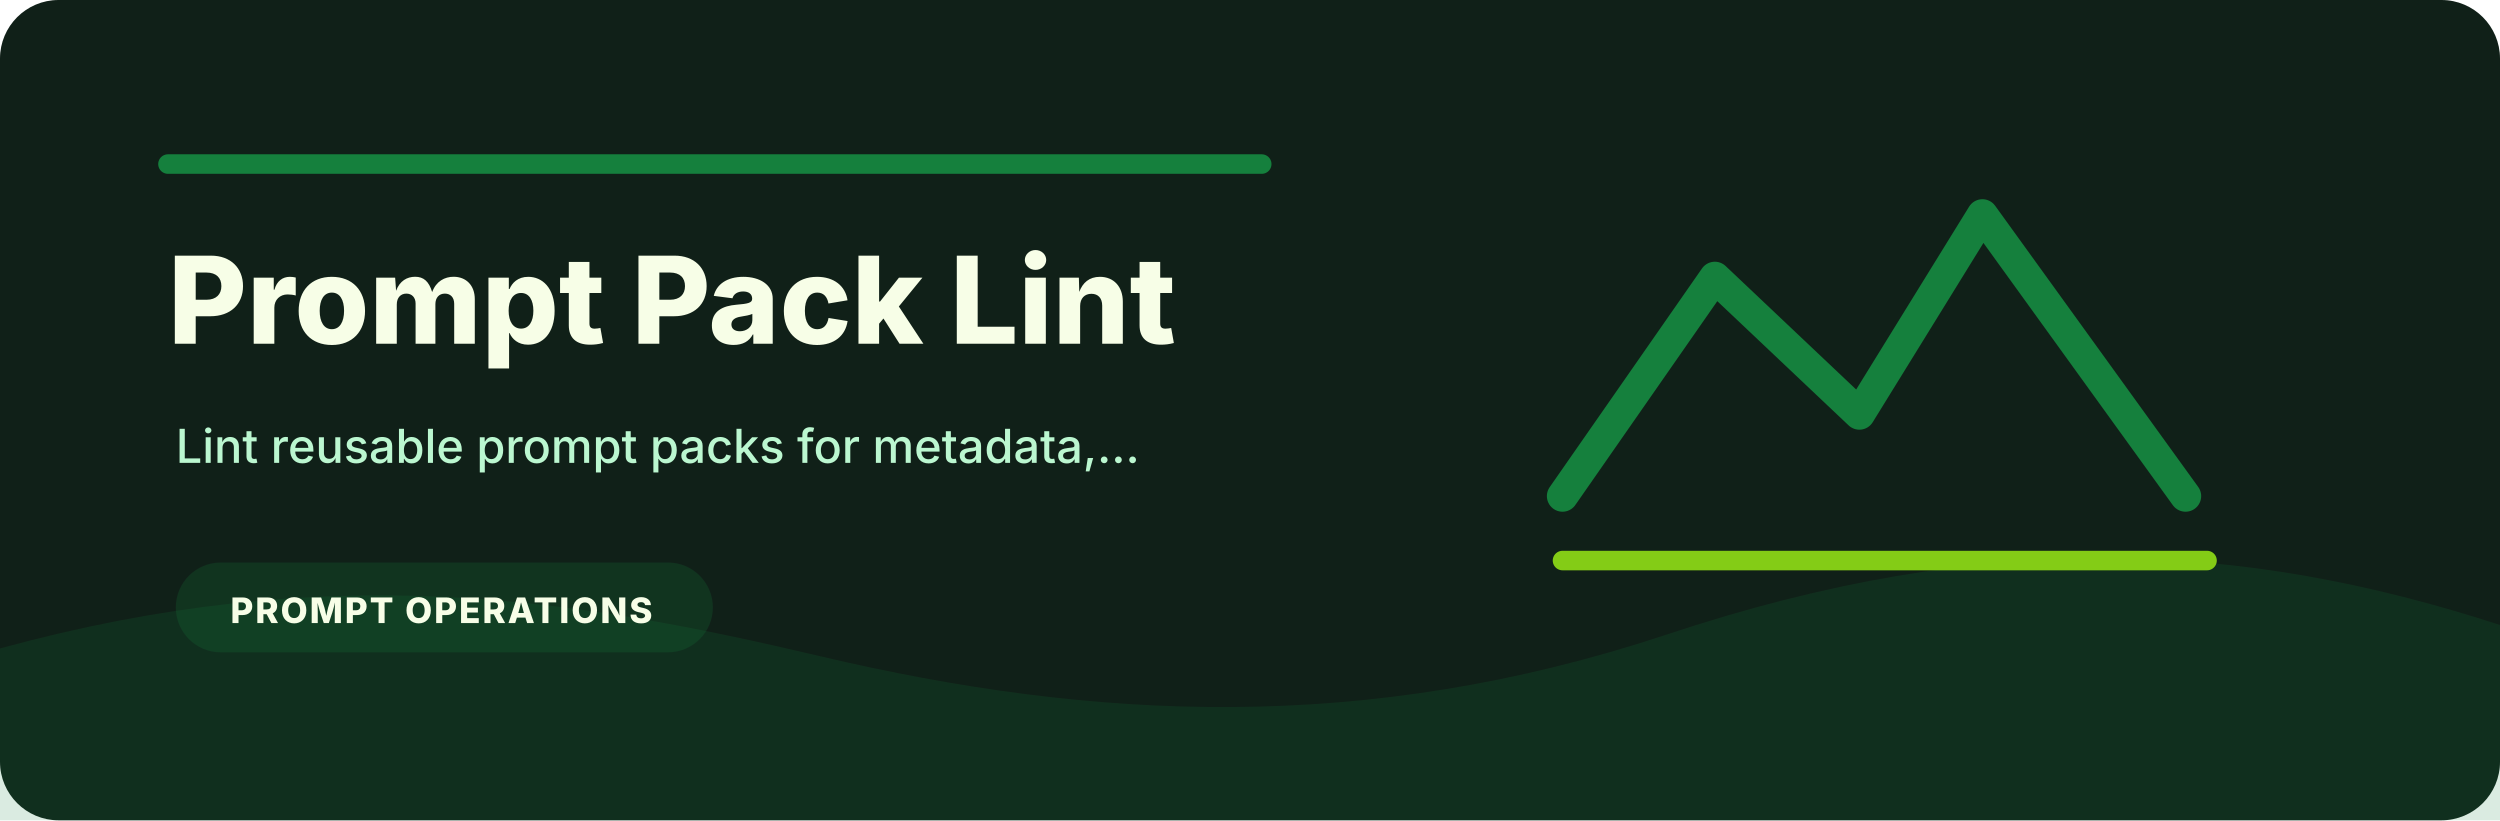
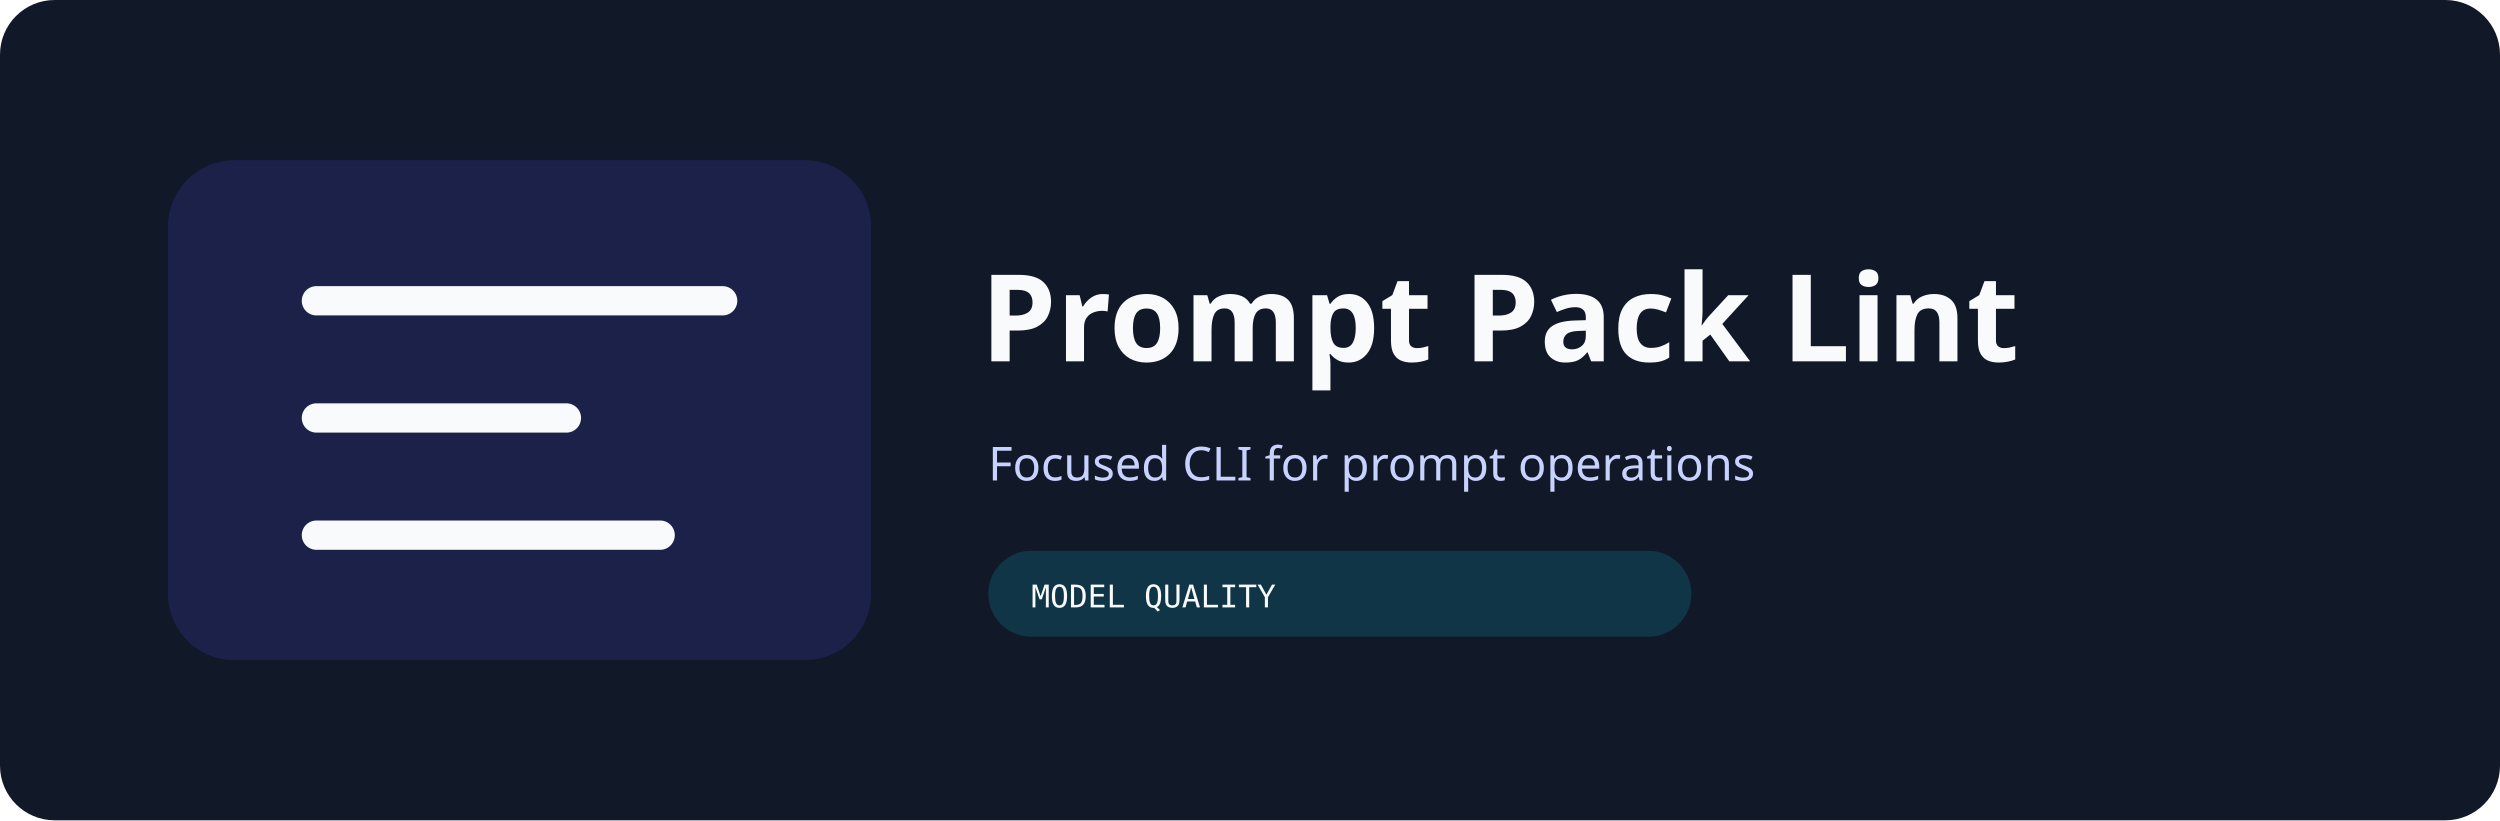
- <svg xmlns="http://www.w3.org/2000/svg" width="1280" height="420" viewBox="0 0 1280 420" fill="none" role="img" aria-label="Prompt Pack Lint project cover">
-   <rect width="1280" height="420" rx="30" fill="#102018" />
-   <path d="M0 332C168 286 293 306 420 336C560 369 699 376 853 325C1018 270 1148 277 1280 320V420H0V332Z" fill="#15803d" opacity=".16" />
-   <path d="M86 84h560" stroke="#15803d" stroke-width="10" stroke-linecap="round" />
-   <text x="86" y="176" fill="#f7fee7" font-family="Inter, ui-sans-serif, system-ui" font-size="62" font-weight="800">Prompt Pack Lint</text>
-   <text x="90" y="237" fill="#bbf7d0" font-family="Inter, ui-sans-serif, system-ui" font-size="24" font-weight="500">Lint reusable prompt packs for metadata,...</text>
-   <rect x="90" y="288" width="275" height="46" rx="23" fill="#15803d" opacity=".20" />
-   <text x="118" y="319" fill="#f7fee7" font-family="Inter, ui-sans-serif, system-ui" font-size="18" font-weight="800" letter-spacing="1">PROMPT OPERATIONS</text>
-   <path d="M800 254l78-112 74 70 63-102 104 144" fill="none" stroke="#15803d" stroke-width="16" stroke-linecap="round" stroke-linejoin="round" />
-   <path d="M800 287h330" stroke="#84cc16" stroke-width="10" stroke-linecap="round" />
+ <svg xmlns="http://www.w3.org/2000/svg" width="1280" height="420" viewBox="0 0 1280 420" fill="none" role="img" aria-label="Prompt Pack Lint cover">
+   <rect width="1280" height="420" rx="28" fill="#111827" />
+   <rect x="86" y="82" width="360" height="256" rx="34" fill="#4f46e5" opacity=".18" />
+   <path d="M162 154h208M162 214h128M162 274h176" stroke="#f8fafc" stroke-width="15" stroke-linecap="round" />
+   <text x="502" y="185" fill="#f8fafc" font-family="Aptos, Segoe UI, ui-sans-serif, system-ui" font-size="62" font-weight="800">Prompt Pack Lint</text>
+   <text x="506" y="246" fill="#c7d2fe" font-family="Aptos, Segoe UI, ui-sans-serif, system-ui" font-size="24">Focused CLI for prompt operations</text>
+   <rect x="506" y="282" width="360" height="44" rx="22" fill="#06b6d4" opacity=".18" />
+   <text x="528" y="311" fill="#f8fafc" font-family="ui-monospace, SFMono-Regular, Menlo, monospace" font-size="16">MODEL QUALITY</text>
</svg>
